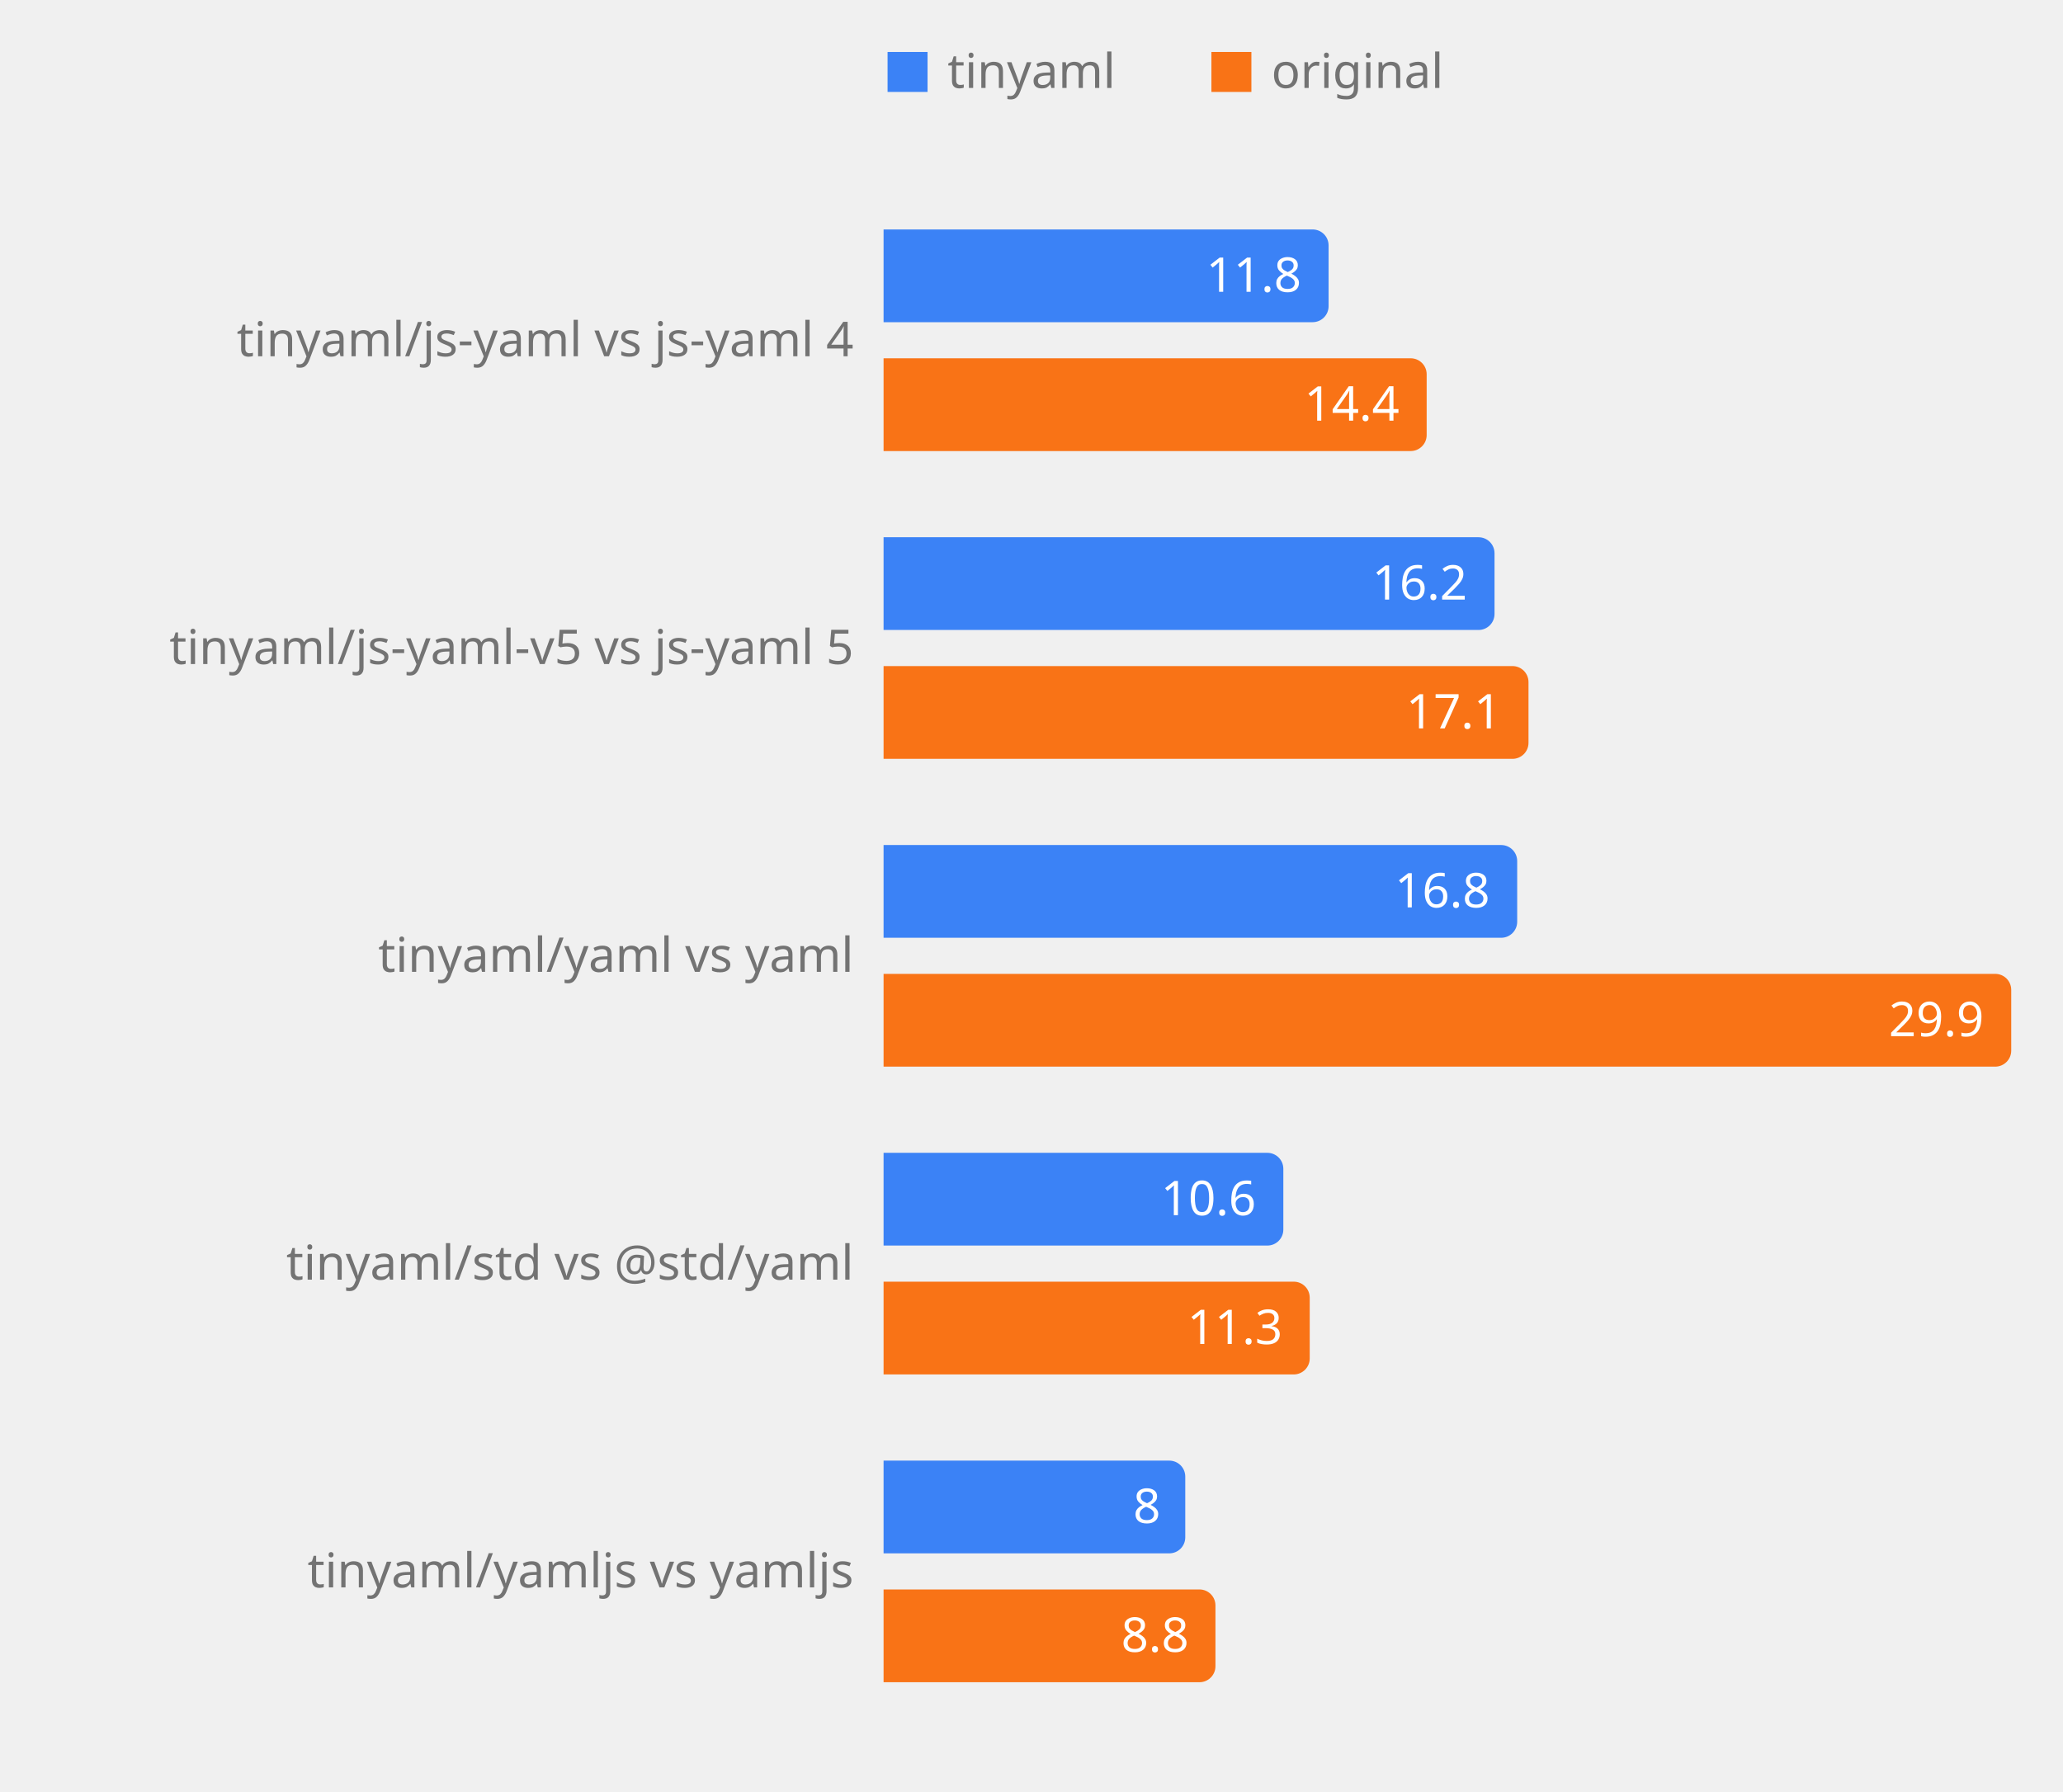
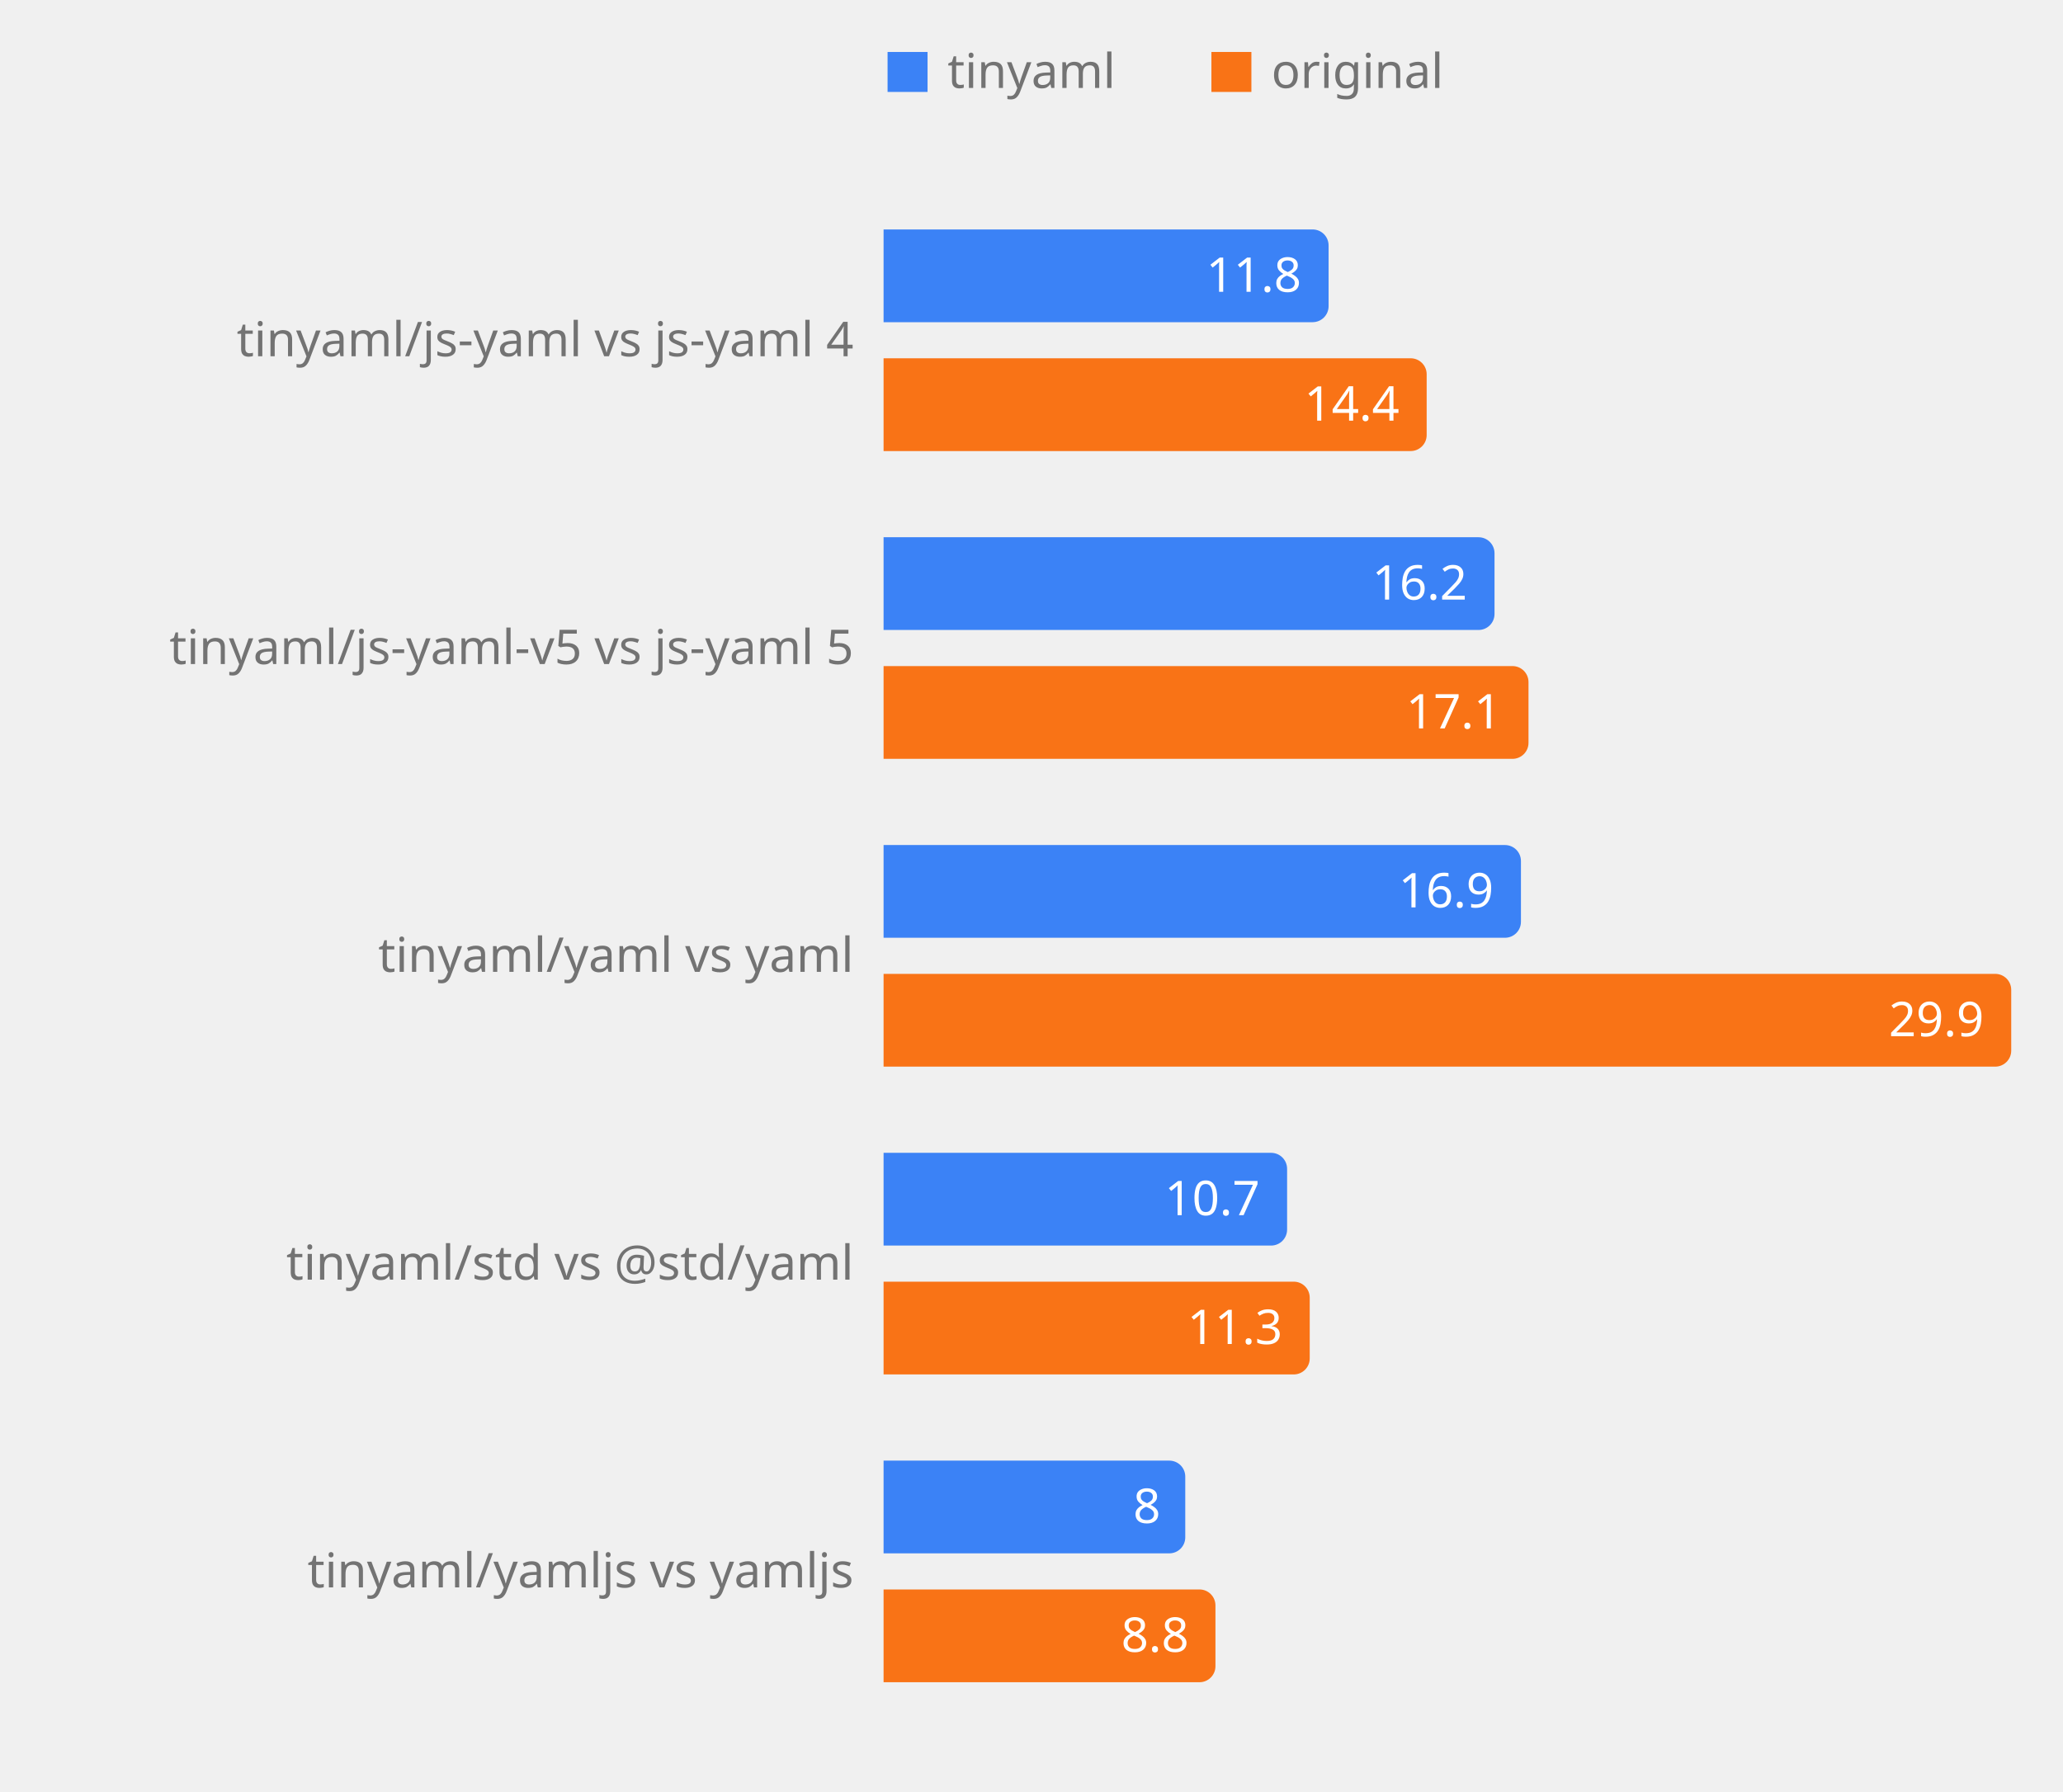
<svg xmlns="http://www.w3.org/2000/svg" role="img" aria-label="Bundle size, KiB gzip" version="1.1" class="marks" width="516" height="448.24" viewBox="0 0 516 448.24">
  <g fill="none" stroke-miterlimit="4" transform="translate(221,42)">
    <g class="mark-group role-frame root">
      <g transform="translate(0,0)">
        <path class="background" d="M0,0h283v394.24h-283Z" />
        <g>
          <g class="mark-group role-axis">
            <g transform="translate(0.5,394.74)">
              <path class="background" d="M0,0h0v0h0Z" pointer-events="none" />
              <g />
            </g>
          </g>
          <g class="mark-group role-axis">
            <g transform="translate(0.5,0.5)">
              <path class="background" d="M0,0h0v0h0Z" pointer-events="none" />
              <g>
                <g class="mark-text role-axis-label" pointer-events="none">
                  <text text-anchor="end" transform="translate(-8,46.62)" font-family="sans-serif" font-size="12px" fill="#737373" opacity="1">tinyaml/js-yaml vs js-yaml 4</text>
                  <text text-anchor="end" transform="translate(-8,123.62)" font-family="sans-serif" font-size="12px" fill="#737373" opacity="1">tinyaml/js-yaml-v5 vs js-yaml 5</text>
                  <text text-anchor="end" transform="translate(-8,200.62)" font-family="sans-serif" font-size="12px" fill="#737373" opacity="1">tinyaml/yaml vs yaml</text>
                  <text text-anchor="end" transform="translate(-8,277.62)" font-family="sans-serif" font-size="12px" fill="#737373" opacity="1">tinyaml/std vs @std/yaml</text>
                  <text text-anchor="end" transform="translate(-8,354.62)" font-family="sans-serif" font-size="12px" fill="#737373" opacity="1">tinyaml/yamljs vs yamljs</text>
                </g>
              </g>
            </g>
          </g>
          <g class="mark-rect role-mark layer_0_marks">
            <path d="M0,15.40L107.31,15.40C109.52,15.40,111.31,17.19,111.31,19.40L111.31,34.60C111.31,36.81,109.52,38.60,107.31,38.60L0,38.60C0,38.60,0,38.60,0,38.60L0,15.40C0,15.40,0,15.40,0,15.40Z" fill="#3b82f6" />
            <path d="M0,47.63L131.84,47.63C134.04,47.63,135.84,49.42,135.84,51.63L135.84,66.84C135.84,69.04,134.04,70.84,131.84,70.84L0,70.84C0,70.84,0,70.84,0,70.84L0,47.63C0,47.63,0,47.63,0,47.63Z" fill="#f97316" />
            <path d="M0,92.4L148.81,92.4C151.02,92.4,152.81,94.19,152.81,96.4L152.81,111.60C152.81,113.81,151.02,115.60,148.81,115.60L0,115.60C0,115.60,0,115.60,0,115.60L0,92.4C0,92.4,0,92.4,0,92.4Z" fill="#3b82f6" />
            <path d="M0,124.63L157.31,124.63C159.51,124.63,161.31,126.42,161.31,128.63L161.31,143.84C161.31,146.04,159.51,147.84,157.31,147.84L0,147.84C0,147.84,0,147.84,0,147.84L0,124.63C0,124.63,0,124.63,0,124.63Z" fill="#f97316" />
-             <path d="M0,169.4L154.48,169.4C156.68,169.4,158.48,171.19,158.48,173.4L158.48,188.60C158.48,190.81,156.68,192.60,154.48,192.60L0,192.60C0,192.60,0,192.60,0,192.60L0,169.4C0,169.4,0,169.4,0,169.4Z" fill="#3b82f6" />
+             <path d="M0,169.4L155.42,169.4C157.63,169.4,159.42,171.19,159.42,173.4L159.42,188.60C159.42,190.81,157.63,192.60,155.42,192.60L0,192.60C0,192.60,0,192.60,0,192.60L0,169.4C0,169.4,0,169.4,0,169.4Z" fill="#3b82f6" />
            <path d="M0,201.63L278.05,201.63C280.26,201.63,282.05,203.42,282.05,205.63L282.05,220.84C282.05,223.04,280.26,224.84,278.05,224.84L0,224.84C0,224.84,0,224.84,0,224.84L0,201.63C0,201.63,0,201.63,0,201.63Z" fill="#f97316" />
-             <path d="M0,246.4L95.99,246.4C98.20,246.4,99.99,248.19,99.99,250.4L99.99,265.60C99.99,267.81,98.20,269.60,95.99,269.60L0,269.60C0,269.60,0,269.60,0,269.60L0,246.4C0,246.4,0,246.4,0,246.4Z" fill="#3b82f6" />
+             <path d="M0,246.4L96.93,246.4C99.14,246.4,100.93,248.19,100.93,250.4L100.93,265.60C100.93,267.81,99.14,269.60,96.93,269.60L0,269.60C0,269.60,0,269.60,0,269.60L0,246.4C0,246.4,0,246.4,0,246.4Z" fill="#3b82f6" />
            <path d="M0,278.63L102.59,278.63C104.80,278.63,106.59,280.42,106.59,282.63L106.59,297.84C106.59,300.04,104.80,301.84,102.59,301.84L0,301.84C0,301.84,0,301.84,0,301.84L0,278.63C0,278.63,0,278.63,0,278.63Z" fill="#f97316" />
            <path d="M0,323.4L71.46,323.4C73.67,323.4,75.46,325.19,75.46,327.4L75.46,342.60C75.46,344.81,73.67,346.60,71.46,346.60L0,346.60C0,346.60,0,346.60,0,346.60L0,323.4C0,323.4,0,323.4,0,323.4Z" fill="#3b82f6" />
            <path d="M0,355.63L79.01,355.63C81.22,355.63,83.01,357.42,83.01,359.63L83.01,374.84C83.01,377.04,81.22,378.84,79.01,378.84L0,378.84C0,378.84,0,378.84,0,378.84L0,355.63C0,355.63,0,355.63,0,355.63Z" fill="#f97316" />
          </g>
          <g class="mark-text role-mark">
            <text text-anchor="middle" transform="translate(92.59,31.00)" font-family="sans-serif" font-size="12px" font-weight="500" fill="#ffffff">11.8</text>
            <text text-anchor="middle" transform="translate(117.12,63.23)" font-family="sans-serif" font-size="12px" font-weight="500" fill="#ffffff">14.4</text>
            <text text-anchor="middle" transform="translate(134.09,108.00)" font-family="sans-serif" font-size="12px" font-weight="500" fill="#ffffff">16.2</text>
            <text text-anchor="middle" transform="translate(142.59,140.23)" font-family="sans-serif" font-size="12px" font-weight="500" fill="#ffffff">17.1</text>
-             <text text-anchor="middle" transform="translate(139.76,185.00)" font-family="sans-serif" font-size="12px" font-weight="500" fill="#ffffff">16.8</text>
+             <text text-anchor="middle" transform="translate(140.70,185.00)" font-family="sans-serif" font-size="12px" font-weight="500" fill="#ffffff">16.9</text>
            <text text-anchor="middle" transform="translate(263.33,217.23)" font-family="sans-serif" font-size="12px" font-weight="500" fill="#ffffff">29.9</text>
-             <text text-anchor="middle" transform="translate(81.27,262.00)" font-family="sans-serif" font-size="12px" font-weight="500" fill="#ffffff">10.6</text>
+             <text text-anchor="middle" transform="translate(82.21,262.00)" font-family="sans-serif" font-size="12px" font-weight="500" fill="#ffffff">10.7</text>
            <text text-anchor="middle" transform="translate(87.87,294.23)" font-family="sans-serif" font-size="12px" font-weight="500" fill="#ffffff">11.3</text>
            <text text-anchor="middle" transform="translate(65.86,339.00)" font-family="sans-serif" font-size="12px" font-weight="500" fill="#ffffff">8</text>
            <text text-anchor="middle" transform="translate(67.89,371.23)" font-family="sans-serif" font-size="12px" font-weight="500" fill="#ffffff">8.8</text>
          </g>
          <g class="mark-group role-legend">
            <g transform="translate(0,-30)">
              <path class="background" d="M0,0h142v12h-142Z" pointer-events="none" />
              <g>
                <g class="mark-group role-legend-entry">
                  <g transform="translate(0,0)">
                    <path class="background" d="M0,0h0v0h0Z" pointer-events="none" />
                    <g>
                      <g class="mark-group role-scope">
                        <g transform="translate(0,0)">
                          <path class="background" d="M0,0h60.16v12h-60.16Z" pointer-events="none" opacity="1" />
                          <g>
                            <g class="mark-symbol role-legend-symbol" pointer-events="none">
                              <path transform="translate(6,6)" d="M-5,-5h10v10h-10Z" fill="#3b82f6" stroke-width="1.5" opacity="1" />
                            </g>
                            <g class="mark-text role-legend-label" pointer-events="none">
                              <text text-anchor="start" transform="translate(16,10)" font-family="sans-serif" font-size="12px" fill="#737373" opacity="1">tinyaml</text>
                            </g>
                          </g>
                        </g>
                        <g transform="translate(81,0)">
                          <path class="background" d="M0,0h60.16v12h-60.16Z" pointer-events="none" opacity="1" />
                          <g>
                            <g class="mark-symbol role-legend-symbol" pointer-events="none">
                              <path transform="translate(6,6)" d="M-5,-5h10v10h-10Z" fill="#f97316" stroke-width="1.5" opacity="1" />
                            </g>
                            <g class="mark-text role-legend-label" pointer-events="none">
                              <text text-anchor="start" transform="translate(16,10)" font-family="sans-serif" font-size="12px" fill="#737373" opacity="1">original</text>
                            </g>
                          </g>
                        </g>
                      </g>
                    </g>
                  </g>
                </g>
              </g>
            </g>
          </g>
        </g>
      </g>
    </g>
  </g>
</svg>
